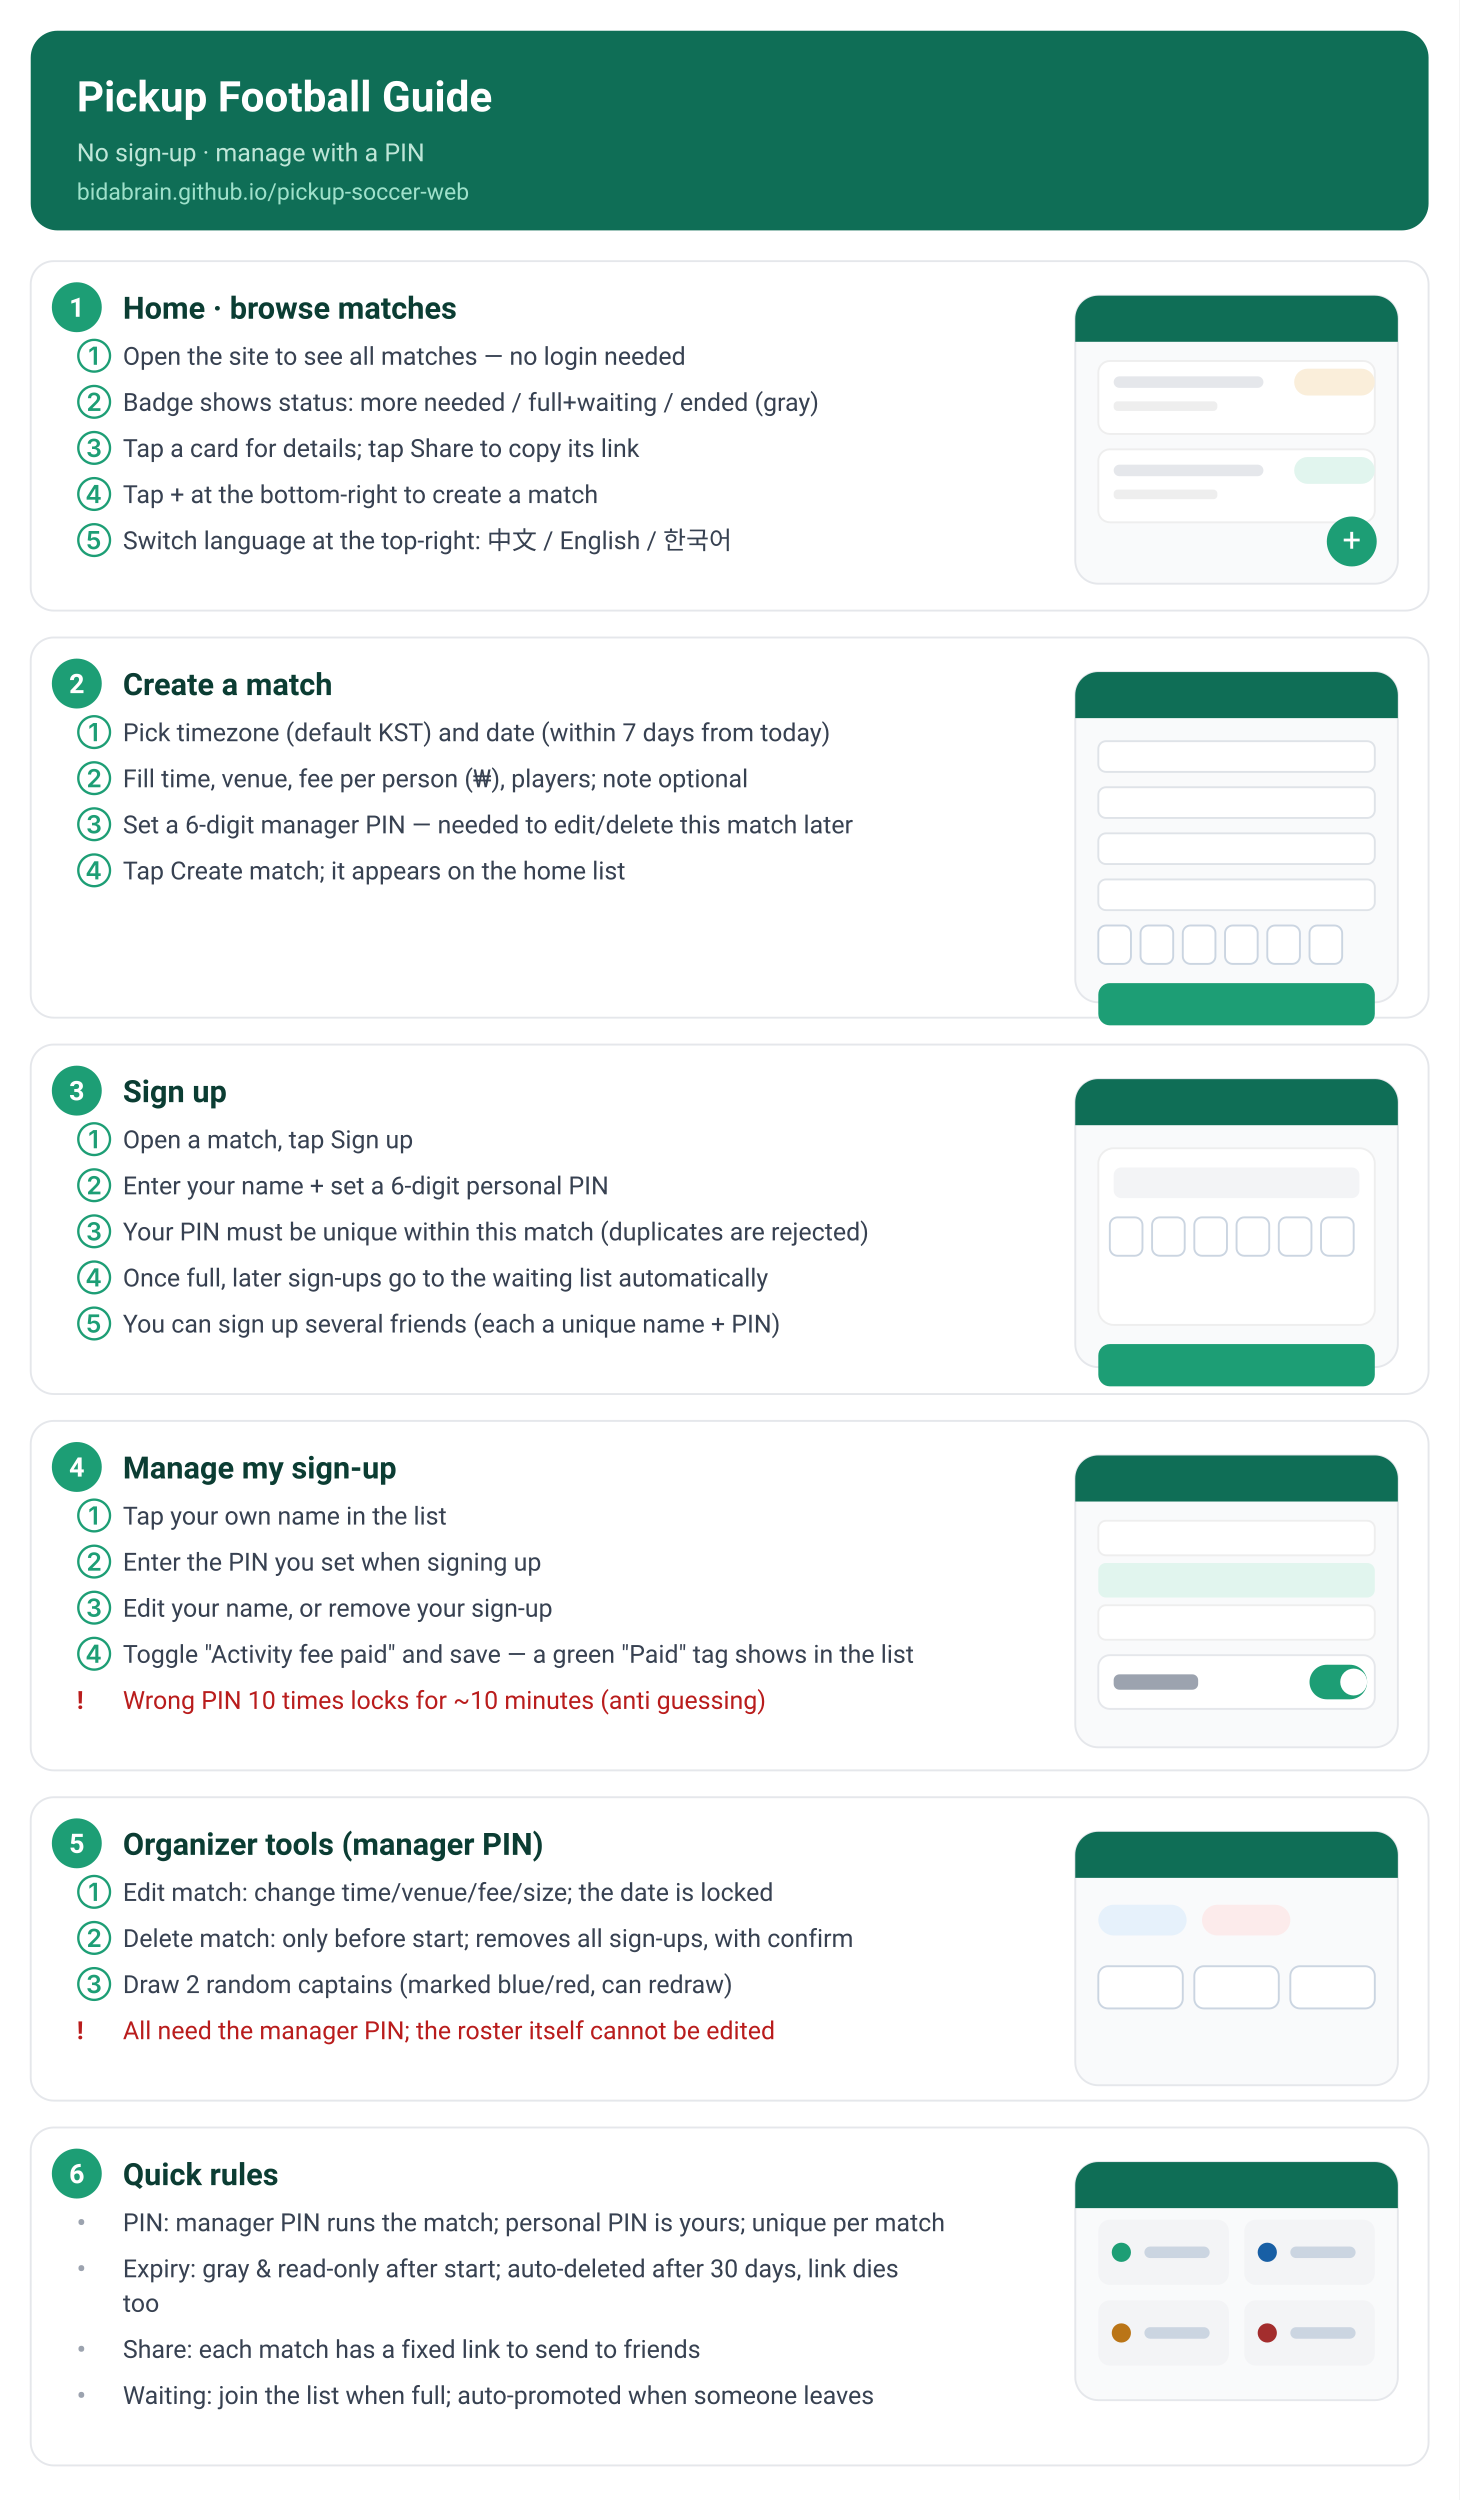
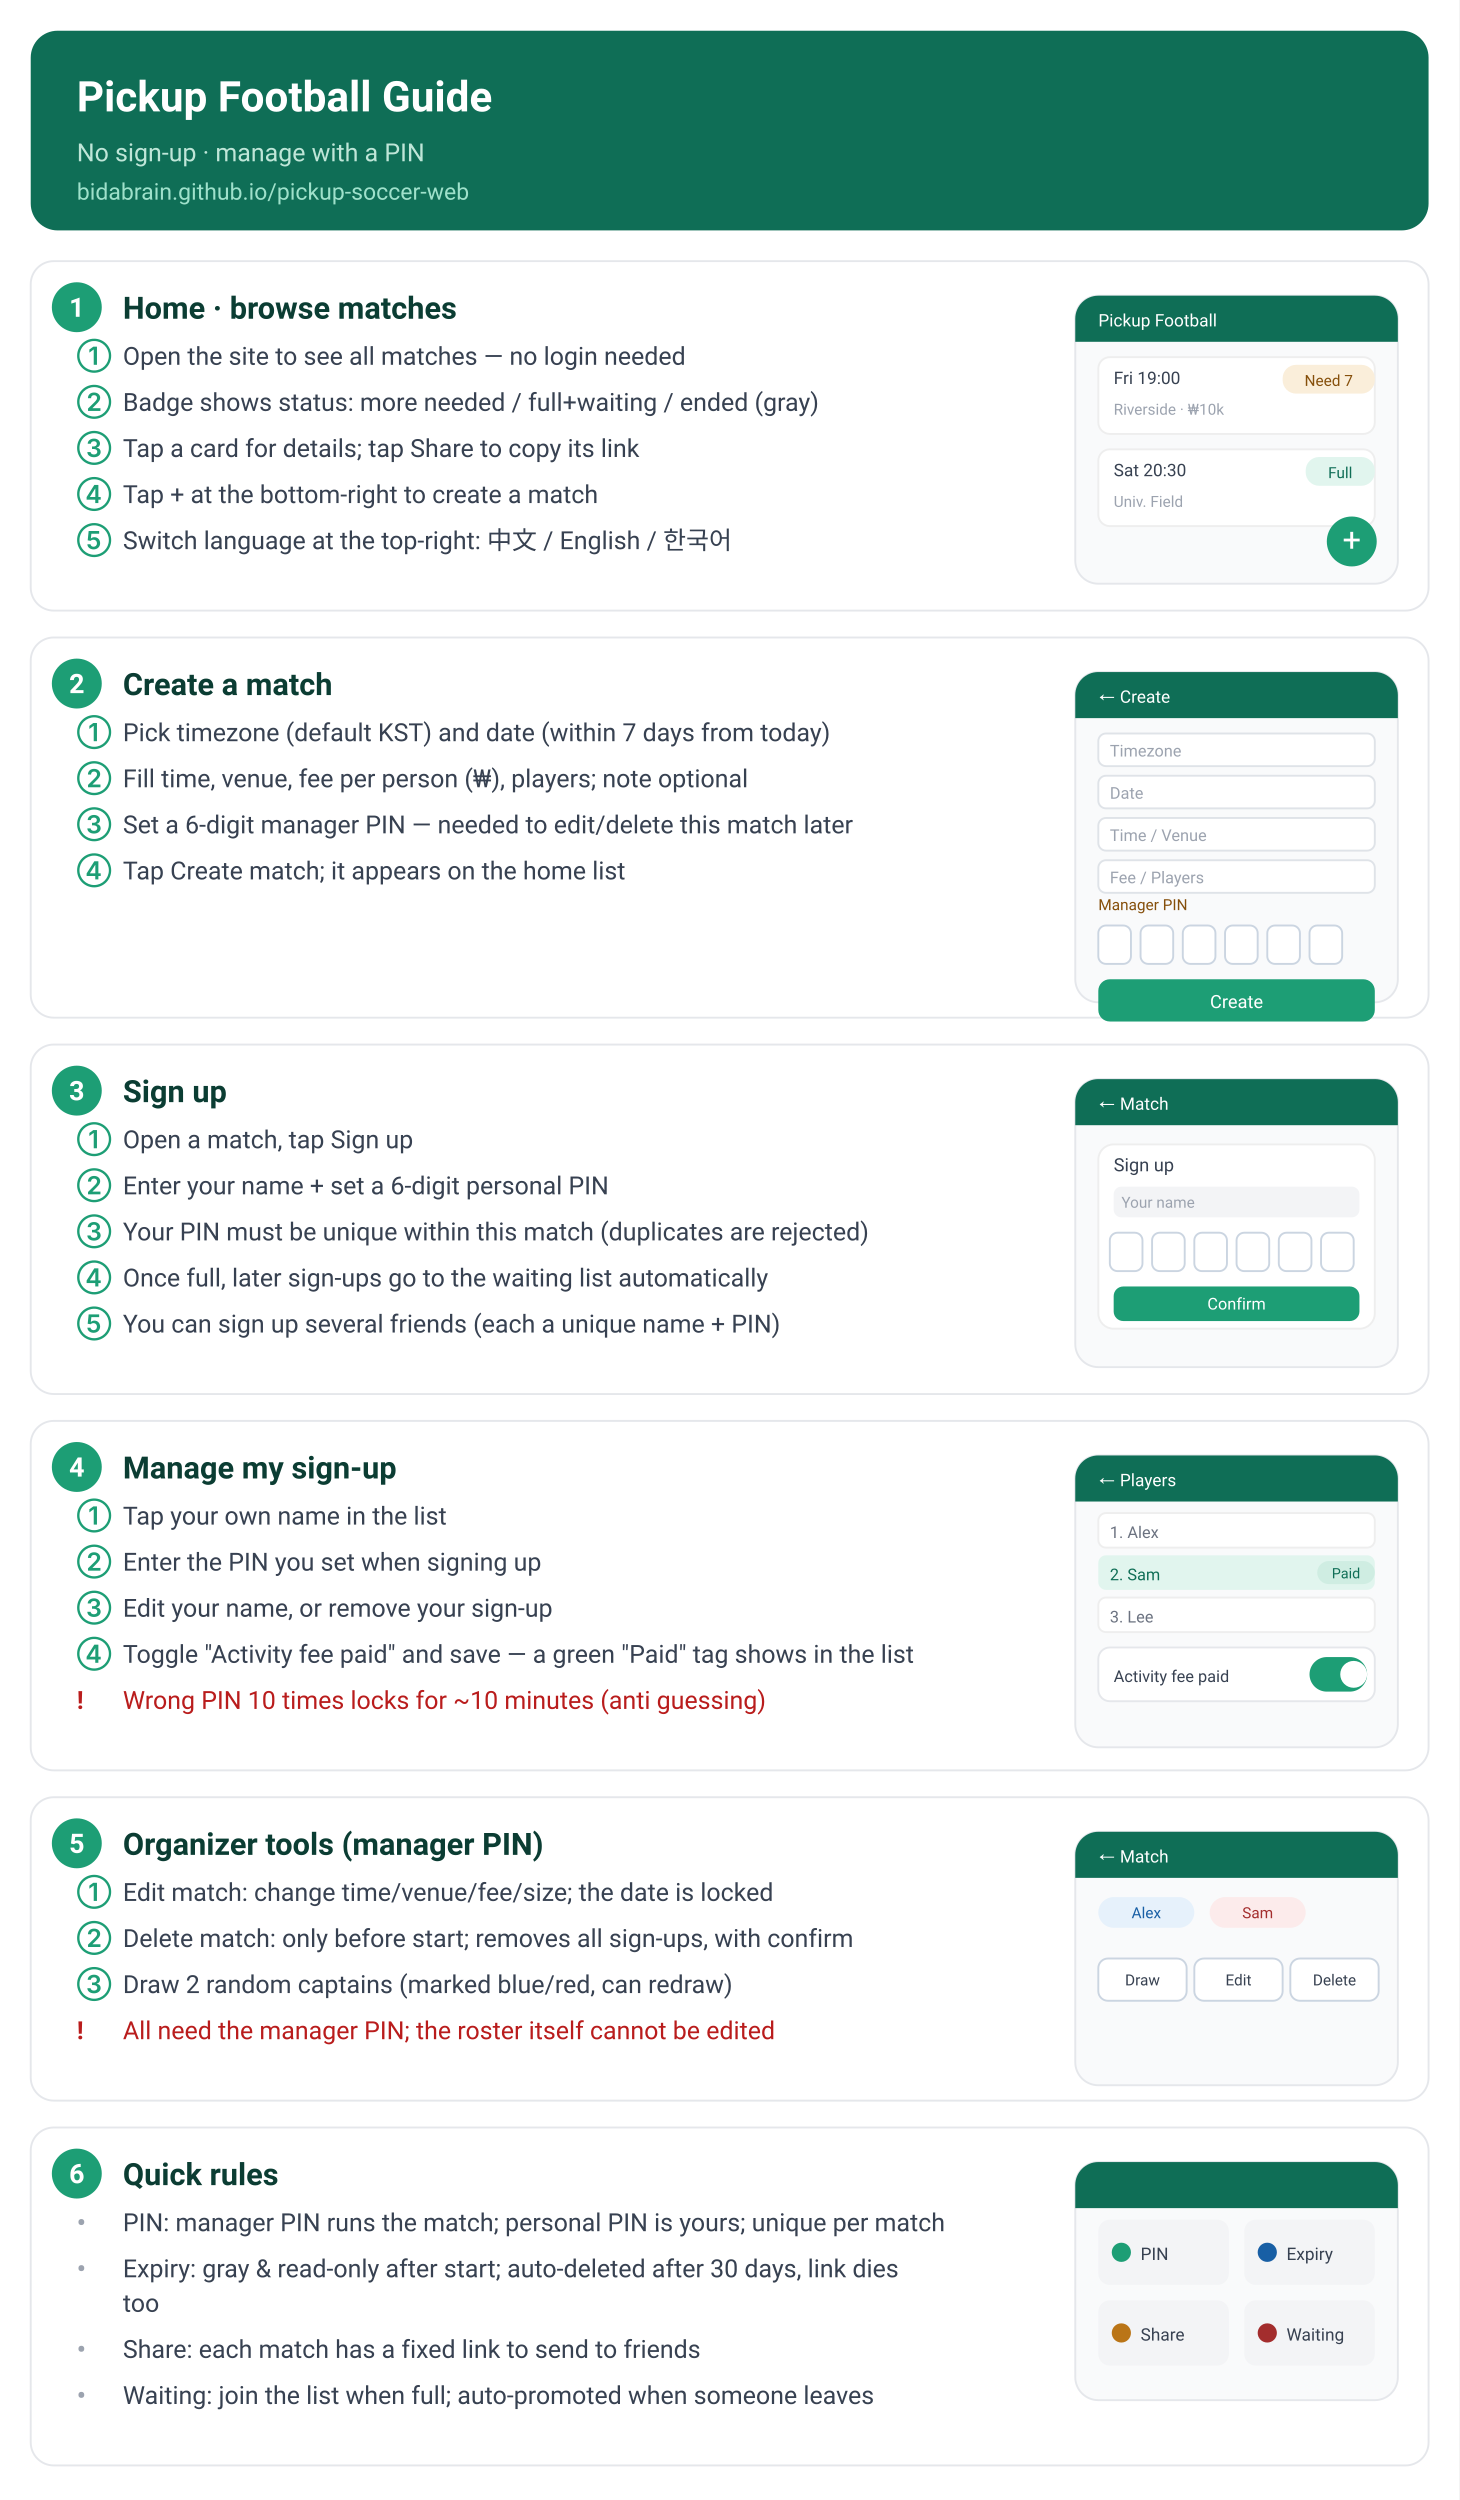
<svg xmlns="http://www.w3.org/2000/svg" font-family="-apple-system,Segoe UI,Roboto,Helvetica,Arial,sans-serif" viewBox="0 0 760 1302">
  <rect width="760" height="1302" fill="#ffffff" />
  <rect x="16" y="16" width="728" height="104" rx="14" fill="#0F6E56" />
  <text x="40" y="58" font-size="22" font-weight="600" fill="#ffffff">Pickup Football Guide</text>
  <text x="40" y="84" font-size="13" fill="#bfe6d8">No sign-up · manage with a PIN</text>
  <text x="40" y="104" font-size="12" fill="#9FE1CB">bidabrain.github.io/pickup-soccer-web</text>
  <rect x="16" y="136" width="728" height="182" rx="12" fill="#ffffff" stroke="#e5e7eb" />
  <circle cx="40" cy="160" r="13" fill="#1D9E75" />
  <text x="40" y="165" font-size="14" font-weight="600" fill="#ffffff" text-anchor="middle">1</text>
  <text x="64" y="166" font-size="16" font-weight="600" fill="#0b3d33">Home · browse matches</text>
  <text x="40" y="190" font-size="13" font-weight="600" fill="#1D9E75">①</text>
  <text x="64" y="190" font-size="13" fill="#374151">Open the site to see all matches — no login needed</text>
  <text x="40" y="214" font-size="13" font-weight="600" fill="#1D9E75">②</text>
  <text x="64" y="214" font-size="13" fill="#374151">Badge shows status: more needed / full+waiting / ended (gray)</text>
  <text x="40" y="238" font-size="13" font-weight="600" fill="#1D9E75">③</text>
  <text x="64" y="238" font-size="13" fill="#374151">Tap a card for details; tap Share to copy its link</text>
  <text x="40" y="262" font-size="13" font-weight="600" fill="#1D9E75">④</text>
  <text x="64" y="262" font-size="13" fill="#374151">Tap + at the bottom-right to create a match</text>
  <text x="40" y="286" font-size="13" font-weight="600" fill="#1D9E75">⑤</text>
  <text x="64" y="286" font-size="13" fill="#374151">Switch language at the top-right: 中文 / English / 한국어</text>
  <rect x="560" y="154" width="168" height="150" rx="12" fill="#f9fafb" stroke="#e5e7eb" />
  <path d="M560 166 a12 12 0 0 1 12 -12 h144 a12 12 0 0 1 12 12 v12 h-168 z" fill="#0F6E56" />
-   <rect x="572" y="188" width="144" height="38" rx="6" fill="#ffffff" stroke="#eeeeee" />
-   <rect x="580" y="196" width="78" height="6" rx="3" fill="#e5e7eb" />
-   <rect x="674" y="192" width="42" height="14" rx="7" fill="#FAEEDA" />
-   <rect x="580" y="209" width="54" height="5" rx="2" fill="#eeeeee" />
-   <rect x="572" y="234" width="144" height="38" rx="6" fill="#ffffff" stroke="#eeeeee" />
-   <rect x="580" y="242" width="78" height="6" rx="3" fill="#e5e7eb" />
-   <rect x="674" y="238" width="42" height="14" rx="7" fill="#E1F5EE" />
-   <rect x="580" y="255" width="54" height="5" rx="2" fill="#eeeeee" />
+   <text x="572" y="170" font-size="9" fill="#ffffff">Pickup Football</text>
+   <rect x="572" y="186" width="144" height="40" rx="6" fill="#ffffff" stroke="#eeeeee" />
+   <text x="580" y="200" font-size="9" fill="#374151">Fri 19:00</text>
+   <text x="580" y="216" font-size="8" fill="#9ca3af">Riverside · ₩10k</text>
+   <rect x="668" y="190" width="48" height="15" rx="7" fill="#FAEEDA" />
+   <text x="692" y="201" font-size="8" fill="#854F0B" text-anchor="middle">Need 7</text>
+   <rect x="572" y="234" width="144" height="40" rx="6" fill="#ffffff" stroke="#eeeeee" />
+   <text x="580" y="248" font-size="9" fill="#374151">Sat 20:30</text>
+   <text x="580" y="264" font-size="8" fill="#9ca3af">Univ. Field</text>
+   <rect x="680" y="238" width="36" height="15" rx="7" fill="#E1F5EE" />
+   <text x="698" y="249" font-size="8" fill="#0F6E56" text-anchor="middle">Full</text>
  <circle cx="704" cy="282" r="13" fill="#1D9E75" />
-   <text x="704" y="287" font-size="17" fill="#fff" text-anchor="middle">+</text>
+   <text x="704" y="287" font-size="17" fill="#ffffff" text-anchor="middle">+</text>
  <rect x="16" y="332" width="728" height="198" rx="12" fill="#ffffff" stroke="#e5e7eb" />
  <circle cx="40" cy="356" r="13" fill="#1D9E75" />
  <text x="40" y="361" font-size="14" font-weight="600" fill="#ffffff" text-anchor="middle">2</text>
  <text x="64" y="362" font-size="16" font-weight="600" fill="#0b3d33">Create a match</text>
  <text x="40" y="386" font-size="13" font-weight="600" fill="#1D9E75">①</text>
  <text x="64" y="386" font-size="13" fill="#374151">Pick timezone (default KST) and date (within 7 days from today)</text>
  <text x="40" y="410" font-size="13" font-weight="600" fill="#1D9E75">②</text>
  <text x="64" y="410" font-size="13" fill="#374151">Fill time, venue, fee per person (₩), players; note optional</text>
  <text x="40" y="434" font-size="13" font-weight="600" fill="#1D9E75">③</text>
  <text x="64" y="434" font-size="13" fill="#374151">Set a 6-digit manager PIN — needed to edit/delete this match later</text>
  <text x="40" y="458" font-size="13" font-weight="600" fill="#1D9E75">④</text>
  <text x="64" y="458" font-size="13" fill="#374151">Tap Create match; it appears on the home list</text>
  <rect x="560" y="350" width="168" height="172" rx="12" fill="#f9fafb" stroke="#e5e7eb" />
  <path d="M560 362 a12 12 0 0 1 12 -12 h144 a12 12 0 0 1 12 12 v12 h-168 z" fill="#0F6E56" />
-   <rect x="572" y="386" width="144" height="16" rx="4" fill="#ffffff" stroke="#dfe3e8" />
-   <rect x="572" y="410" width="144" height="16" rx="4" fill="#ffffff" stroke="#dfe3e8" />
-   <rect x="572" y="434" width="144" height="16" rx="4" fill="#ffffff" stroke="#dfe3e8" />
-   <rect x="572" y="458" width="144" height="16" rx="4" fill="#ffffff" stroke="#dfe3e8" />
+   <text x="572" y="366" font-size="9" fill="#ffffff">← Create</text>
+   <rect x="572" y="382" width="144" height="17" rx="4" fill="#ffffff" stroke="#dfe3e8" />
+   <text x="578" y="394" font-size="8.5" fill="#9ca3af">Timezone</text>
+   <rect x="572" y="404" width="144" height="17" rx="4" fill="#ffffff" stroke="#dfe3e8" />
+   <text x="578" y="416" font-size="8.5" fill="#9ca3af">Date</text>
+   <rect x="572" y="426" width="144" height="17" rx="4" fill="#ffffff" stroke="#dfe3e8" />
+   <text x="578" y="438" font-size="8.5" fill="#9ca3af">Time / Venue</text>
+   <rect x="572" y="448" width="144" height="17" rx="4" fill="#ffffff" stroke="#dfe3e8" />
+   <text x="578" y="460" font-size="8.5" fill="#9ca3af">Fee / Players</text>
+   <text x="572" y="474" font-size="8" fill="#854F0B">Manager PIN</text>
  <rect x="572" y="482" width="17" height="20" rx="4" fill="#ffffff" stroke="#cbd5e1" />
  <rect x="594" y="482" width="17" height="20" rx="4" fill="#ffffff" stroke="#cbd5e1" />
  <rect x="616" y="482" width="17" height="20" rx="4" fill="#ffffff" stroke="#cbd5e1" />
  <rect x="638" y="482" width="17" height="20" rx="4" fill="#ffffff" stroke="#cbd5e1" />
  <rect x="660" y="482" width="17" height="20" rx="4" fill="#ffffff" stroke="#cbd5e1" />
  <rect x="682" y="482" width="17" height="20" rx="4" fill="#ffffff" stroke="#cbd5e1" />
-   <rect x="572" y="512" width="144" height="22" rx="6" fill="#1D9E75" />
+   <rect x="572" y="510" width="144" height="22" rx="6" fill="#1D9E75" />
+   <text x="644" y="525" font-size="9.5" fill="#ffffff" text-anchor="middle">Create</text>
  <rect x="16" y="544" width="728" height="182" rx="12" fill="#ffffff" stroke="#e5e7eb" />
  <circle cx="40" cy="568" r="13" fill="#1D9E75" />
  <text x="40" y="573" font-size="14" font-weight="600" fill="#ffffff" text-anchor="middle">3</text>
  <text x="64" y="574" font-size="16" font-weight="600" fill="#0b3d33">Sign up</text>
  <text x="40" y="598" font-size="13" font-weight="600" fill="#1D9E75">①</text>
  <text x="64" y="598" font-size="13" fill="#374151">Open a match, tap Sign up</text>
  <text x="40" y="622" font-size="13" font-weight="600" fill="#1D9E75">②</text>
  <text x="64" y="622" font-size="13" fill="#374151">Enter your name + set a 6-digit personal PIN</text>
  <text x="40" y="646" font-size="13" font-weight="600" fill="#1D9E75">③</text>
  <text x="64" y="646" font-size="13" fill="#374151">Your PIN must be unique within this match (duplicates are rejected)</text>
  <text x="40" y="670" font-size="13" font-weight="600" fill="#1D9E75">④</text>
  <text x="64" y="670" font-size="13" fill="#374151">Once full, later sign-ups go to the waiting list automatically</text>
  <text x="40" y="694" font-size="13" font-weight="600" fill="#1D9E75">⑤</text>
  <text x="64" y="694" font-size="13" fill="#374151">You can sign up several friends (each a unique name + PIN)</text>
  <rect x="560" y="562" width="168" height="150" rx="12" fill="#f9fafb" stroke="#e5e7eb" />
  <path d="M560 574 a12 12 0 0 1 12 -12 h144 a12 12 0 0 1 12 12 v12 h-168 z" fill="#0F6E56" />
-   <rect x="572" y="598" width="144" height="92" rx="8" fill="#ffffff" stroke="#eeeeee" />
-   <rect x="580" y="608" width="128" height="16" rx="4" fill="#f3f4f6" />
-   <rect x="578" y="634" width="17" height="20" rx="4" fill="#ffffff" stroke="#cbd5e1" />
-   <rect x="600" y="634" width="17" height="20" rx="4" fill="#ffffff" stroke="#cbd5e1" />
-   <rect x="622" y="634" width="17" height="20" rx="4" fill="#ffffff" stroke="#cbd5e1" />
-   <rect x="644" y="634" width="17" height="20" rx="4" fill="#ffffff" stroke="#cbd5e1" />
-   <rect x="666" y="634" width="17" height="20" rx="4" fill="#ffffff" stroke="#cbd5e1" />
-   <rect x="688" y="634" width="17" height="20" rx="4" fill="#ffffff" stroke="#cbd5e1" />
-   <rect x="572" y="700" width="144" height="22" rx="6" fill="#1D9E75" />
+   <text x="572" y="578" font-size="9" fill="#ffffff">← Match</text>
+   <rect x="572" y="596" width="144" height="96" rx="8" fill="#ffffff" stroke="#eeeeee" />
+   <text x="580" y="610" font-size="9.5" fill="#374151">Sign up</text>
+   <rect x="580" y="618" width="128" height="16" rx="4" fill="#f3f4f6" />
+   <text x="584" y="629" font-size="8" fill="#9ca3af">Your name</text>
+   <rect x="578" y="642" width="17" height="20" rx="4" fill="#ffffff" stroke="#cbd5e1" />
+   <rect x="600" y="642" width="17" height="20" rx="4" fill="#ffffff" stroke="#cbd5e1" />
+   <rect x="622" y="642" width="17" height="20" rx="4" fill="#ffffff" stroke="#cbd5e1" />
+   <rect x="644" y="642" width="17" height="20" rx="4" fill="#ffffff" stroke="#cbd5e1" />
+   <rect x="666" y="642" width="17" height="20" rx="4" fill="#ffffff" stroke="#cbd5e1" />
+   <rect x="688" y="642" width="17" height="20" rx="4" fill="#ffffff" stroke="#cbd5e1" />
+   <rect x="580" y="670" width="128" height="18" rx="5" fill="#1D9E75" />
+   <text x="644" y="682" font-size="8.5" fill="#ffffff" text-anchor="middle">Confirm</text>
  <rect x="16" y="740" width="728" height="182" rx="12" fill="#ffffff" stroke="#e5e7eb" />
  <circle cx="40" cy="764" r="13" fill="#1D9E75" />
  <text x="40" y="769" font-size="14" font-weight="600" fill="#ffffff" text-anchor="middle">4</text>
  <text x="64" y="770" font-size="16" font-weight="600" fill="#0b3d33">Manage my sign-up</text>
  <text x="40" y="794" font-size="13" font-weight="600" fill="#1D9E75">①</text>
  <text x="64" y="794" font-size="13" fill="#374151">Tap your own name in the list</text>
  <text x="40" y="818" font-size="13" font-weight="600" fill="#1D9E75">②</text>
  <text x="64" y="818" font-size="13" fill="#374151">Enter the PIN you set when signing up</text>
  <text x="40" y="842" font-size="13" font-weight="600" fill="#1D9E75">③</text>
  <text x="64" y="842" font-size="13" fill="#374151">Edit your name, or remove your sign-up</text>
  <text x="40" y="866" font-size="13" font-weight="600" fill="#1D9E75">④</text>
  <text x="64" y="866" font-size="13" fill="#374151">Toggle "Activity fee paid" and save — a green "Paid" tag shows in the list</text>
  <text x="40" y="890" font-size="13" font-weight="600" fill="#b91c1c">!</text>
  <text x="64" y="890" font-size="13" fill="#b91c1c">Wrong PIN 10 times locks for ~10 minutes (anti guessing)</text>
  <rect x="560" y="758" width="168" height="152" rx="12" fill="#f9fafb" stroke="#e5e7eb" />
  <path d="M560 770 a12 12 0 0 1 12 -12 h144 a12 12 0 0 1 12 12 v12 h-168 z" fill="#0F6E56" />
-   <rect x="572" y="792" width="144" height="18" rx="4" fill="#ffffff" stroke="#eeeeee" />
-   <rect x="572" y="814" width="144" height="18" rx="4" fill="#E1F5EE" />
-   <rect x="572" y="836" width="144" height="18" rx="4" fill="#ffffff" stroke="#eeeeee" />
-   <rect x="572" y="862" width="144" height="28" rx="6" fill="#ffffff" stroke="#e5e7eb" />
-   <rect x="580" y="872" width="44" height="8" rx="3" fill="#9ca3af" />
-   <rect x="682" y="867" width="30" height="18" rx="9" fill="#1D9E75" />
-   <circle cx="705" cy="876" r="7" fill="#ffffff" />
+   <text x="572" y="774" font-size="9" fill="#ffffff">← Players</text>
+   <rect x="572" y="788" width="144" height="18" rx="4" fill="#ffffff" stroke="#eeeeee" />
+   <text x="578" y="801" font-size="8.5" fill="#6b7280">1. Alex</text>
+   <rect x="572" y="810" width="144" height="18" rx="4" fill="#E1F5EE" />
+   <text x="578" y="823" font-size="8.5" fill="#0F6E56">2. Sam</text>
+   <rect x="686" y="813" width="30" height="12" rx="6" fill="#CFEDE2" />
+   <text x="701" y="822" font-size="7.5" fill="#0F6E56" text-anchor="middle">Paid</text>
+   <rect x="572" y="832" width="144" height="18" rx="4" fill="#ffffff" stroke="#eeeeee" />
+   <text x="578" y="845" font-size="8.5" fill="#6b7280">3. Lee</text>
+   <rect x="572" y="858" width="144" height="28" rx="6" fill="#ffffff" stroke="#e5e7eb" />
+   <text x="580" y="876" font-size="8.5" fill="#374151">Activity fee paid</text>
+   <rect x="682" y="863" width="30" height="18" rx="9" fill="#1D9E75" />
+   <circle cx="705" cy="872" r="7" fill="#ffffff" />
  <rect x="16" y="936" width="728" height="158" rx="12" fill="#ffffff" stroke="#e5e7eb" />
  <circle cx="40" cy="960" r="13" fill="#1D9E75" />
  <text x="40" y="965" font-size="14" font-weight="600" fill="#ffffff" text-anchor="middle">5</text>
  <text x="64" y="966" font-size="16" font-weight="600" fill="#0b3d33">Organizer tools (manager PIN)</text>
  <text x="40" y="990" font-size="13" font-weight="600" fill="#1D9E75">①</text>
  <text x="64" y="990" font-size="13" fill="#374151">Edit match: change time/venue/fee/size; the date is locked</text>
  <text x="40" y="1014" font-size="13" font-weight="600" fill="#1D9E75">②</text>
  <text x="64" y="1014" font-size="13" fill="#374151">Delete match: only before start; removes all sign-ups, with confirm</text>
  <text x="40" y="1038" font-size="13" font-weight="600" fill="#1D9E75">③</text>
  <text x="64" y="1038" font-size="13" fill="#374151">Draw 2 random captains (marked blue/red, can redraw)</text>
  <text x="40" y="1062" font-size="13" font-weight="600" fill="#b91c1c">!</text>
  <text x="64" y="1062" font-size="13" fill="#b91c1c">All need the manager PIN; the roster itself cannot be edited</text>
  <rect x="560" y="954" width="168" height="132" rx="12" fill="#f9fafb" stroke="#e5e7eb" />
  <path d="M560 966 a12 12 0 0 1 12 -12 h144 a12 12 0 0 1 12 12 v12 h-168 z" fill="#0F6E56" />
-   <rect x="572" y="992" width="46" height="16" rx="8" fill="#E6F1FB" />
-   <rect x="626" y="992" width="46" height="16" rx="8" fill="#FCEBEB" />
-   <rect x="572" y="1024" width="44" height="22" rx="5" fill="#ffffff" stroke="#cbd5e1" />
-   <rect x="622" y="1024" width="44" height="22" rx="5" fill="#ffffff" stroke="#cbd5e1" />
-   <rect x="672" y="1024" width="44" height="22" rx="5" fill="#ffffff" stroke="#cbd5e1" />
+   <text x="572" y="970" font-size="9" fill="#ffffff">← Match</text>
+   <rect x="572" y="988" width="50" height="16" rx="8" fill="#E6F1FB" />
+   <text x="597" y="999" font-size="8" fill="#185FA5" text-anchor="middle">Alex</text>
+   <rect x="630" y="988" width="50" height="16" rx="8" fill="#FCEBEB" />
+   <text x="655" y="999" font-size="8" fill="#A32D2D" text-anchor="middle">Sam</text>
+   <rect x="572" y="1020" width="46" height="22" rx="5" fill="#ffffff" stroke="#cbd5e1" />
+   <text x="595" y="1034" font-size="8" fill="#374151" text-anchor="middle">Draw</text>
+   <rect x="622" y="1020" width="46" height="22" rx="5" fill="#ffffff" stroke="#cbd5e1" />
+   <text x="645" y="1034" font-size="8" fill="#374151" text-anchor="middle">Edit</text>
+   <rect x="672" y="1020" width="46" height="22" rx="5" fill="#ffffff" stroke="#cbd5e1" />
+   <text x="695" y="1034" font-size="8" fill="#374151" text-anchor="middle">Delete</text>
  <rect x="16" y="1108" width="728" height="176" rx="12" fill="#ffffff" stroke="#e5e7eb" />
  <circle cx="40" cy="1132" r="13" fill="#1D9E75" />
  <text x="40" y="1137" font-size="14" font-weight="600" fill="#ffffff" text-anchor="middle">6</text>
  <text x="64" y="1138" font-size="16" font-weight="600" fill="#0b3d33">Quick rules</text>
  <text x="40" y="1162" font-size="13" font-weight="600" fill="#9ca3af">•</text>
  <text x="64" y="1162" font-size="13" fill="#374151">PIN: manager PIN runs the match; personal PIN is yours; unique per match</text>
  <text x="40" y="1186" font-size="13" font-weight="600" fill="#9ca3af">•</text>
  <text x="64" y="1186" font-size="13" fill="#374151">Expiry: gray &amp; read-only after start; auto-deleted after 30 days, link dies </text>
  <text x="64" y="1204" font-size="13" fill="#374151">too</text>
  <text x="40" y="1228" font-size="13" font-weight="600" fill="#9ca3af">•</text>
  <text x="64" y="1228" font-size="13" fill="#374151">Share: each match has a fixed link to send to friends</text>
  <text x="40" y="1252" font-size="13" font-weight="600" fill="#9ca3af">•</text>
  <text x="64" y="1252" font-size="13" fill="#374151">Waiting: join the list when full; auto-promoted when someone leaves</text>
  <rect x="560" y="1126" width="168" height="124" rx="12" fill="#f9fafb" stroke="#e5e7eb" />
  <path d="M560 1138 a12 12 0 0 1 12 -12 h144 a12 12 0 0 1 12 12 v12 h-168 z" fill="#0F6E56" />
  <rect x="572" y="1156" width="68" height="34" rx="6" fill="#f3f4f6" />
  <circle cx="584" cy="1173" r="5" fill="#1D9E75" />
-   <rect x="596" y="1170" width="34" height="6" rx="3" fill="#cbd5e1" />
+   <text x="594" y="1177" font-size="9" fill="#374151">PIN</text>
  <rect x="648" y="1156" width="68" height="34" rx="6" fill="#f3f4f6" />
  <circle cx="660" cy="1173" r="5" fill="#185FA5" />
-   <rect x="672" y="1170" width="34" height="6" rx="3" fill="#cbd5e1" />
+   <text x="670" y="1177" font-size="9" fill="#374151">Expiry</text>
  <rect x="572" y="1198" width="68" height="34" rx="6" fill="#f3f4f6" />
  <circle cx="584" cy="1215" r="5" fill="#BA7517" />
-   <rect x="596" y="1212" width="34" height="6" rx="3" fill="#cbd5e1" />
+   <text x="594" y="1219" font-size="9" fill="#374151">Share</text>
  <rect x="648" y="1198" width="68" height="34" rx="6" fill="#f3f4f6" />
  <circle cx="660" cy="1215" r="5" fill="#A32D2D" />
-   <rect x="672" y="1212" width="34" height="6" rx="3" fill="#cbd5e1" />
+   <text x="670" y="1219" font-size="9" fill="#374151">Waiting</text>
</svg>
